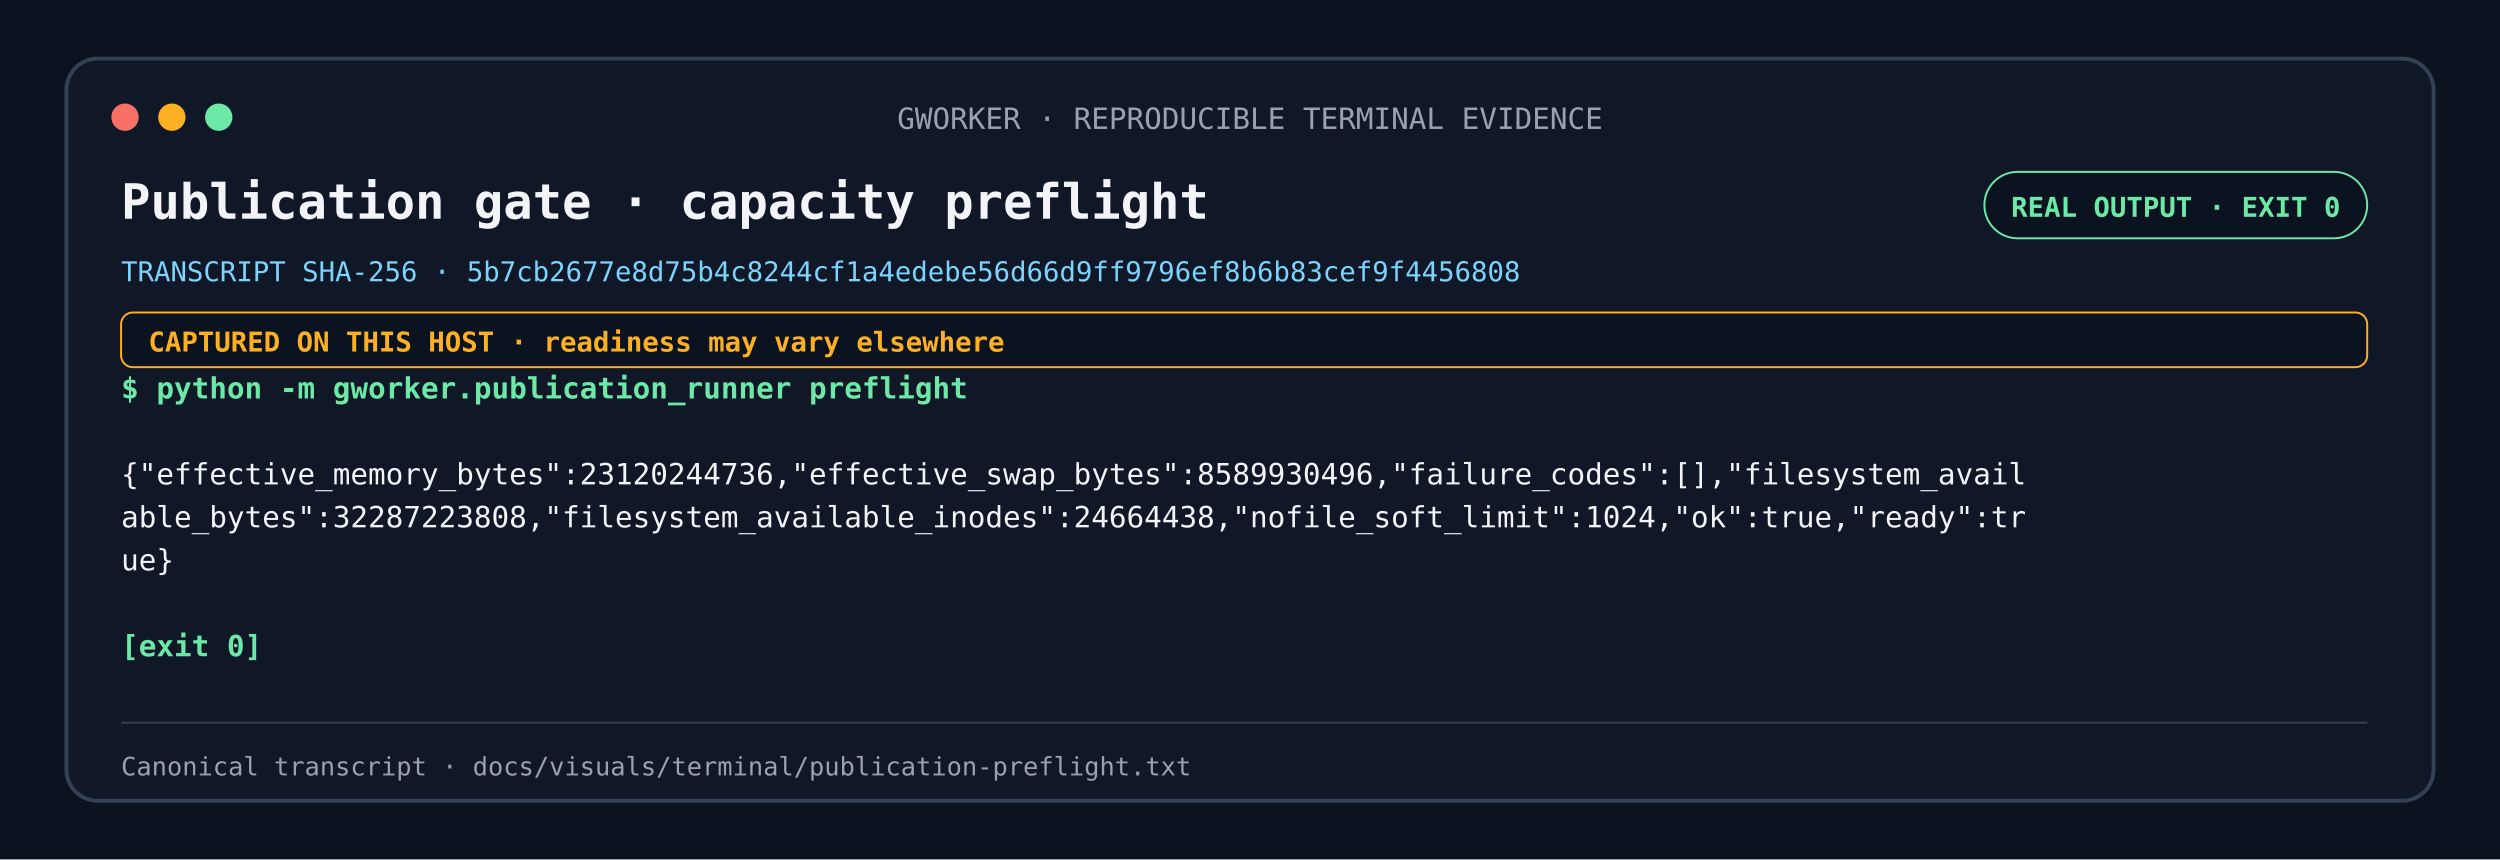
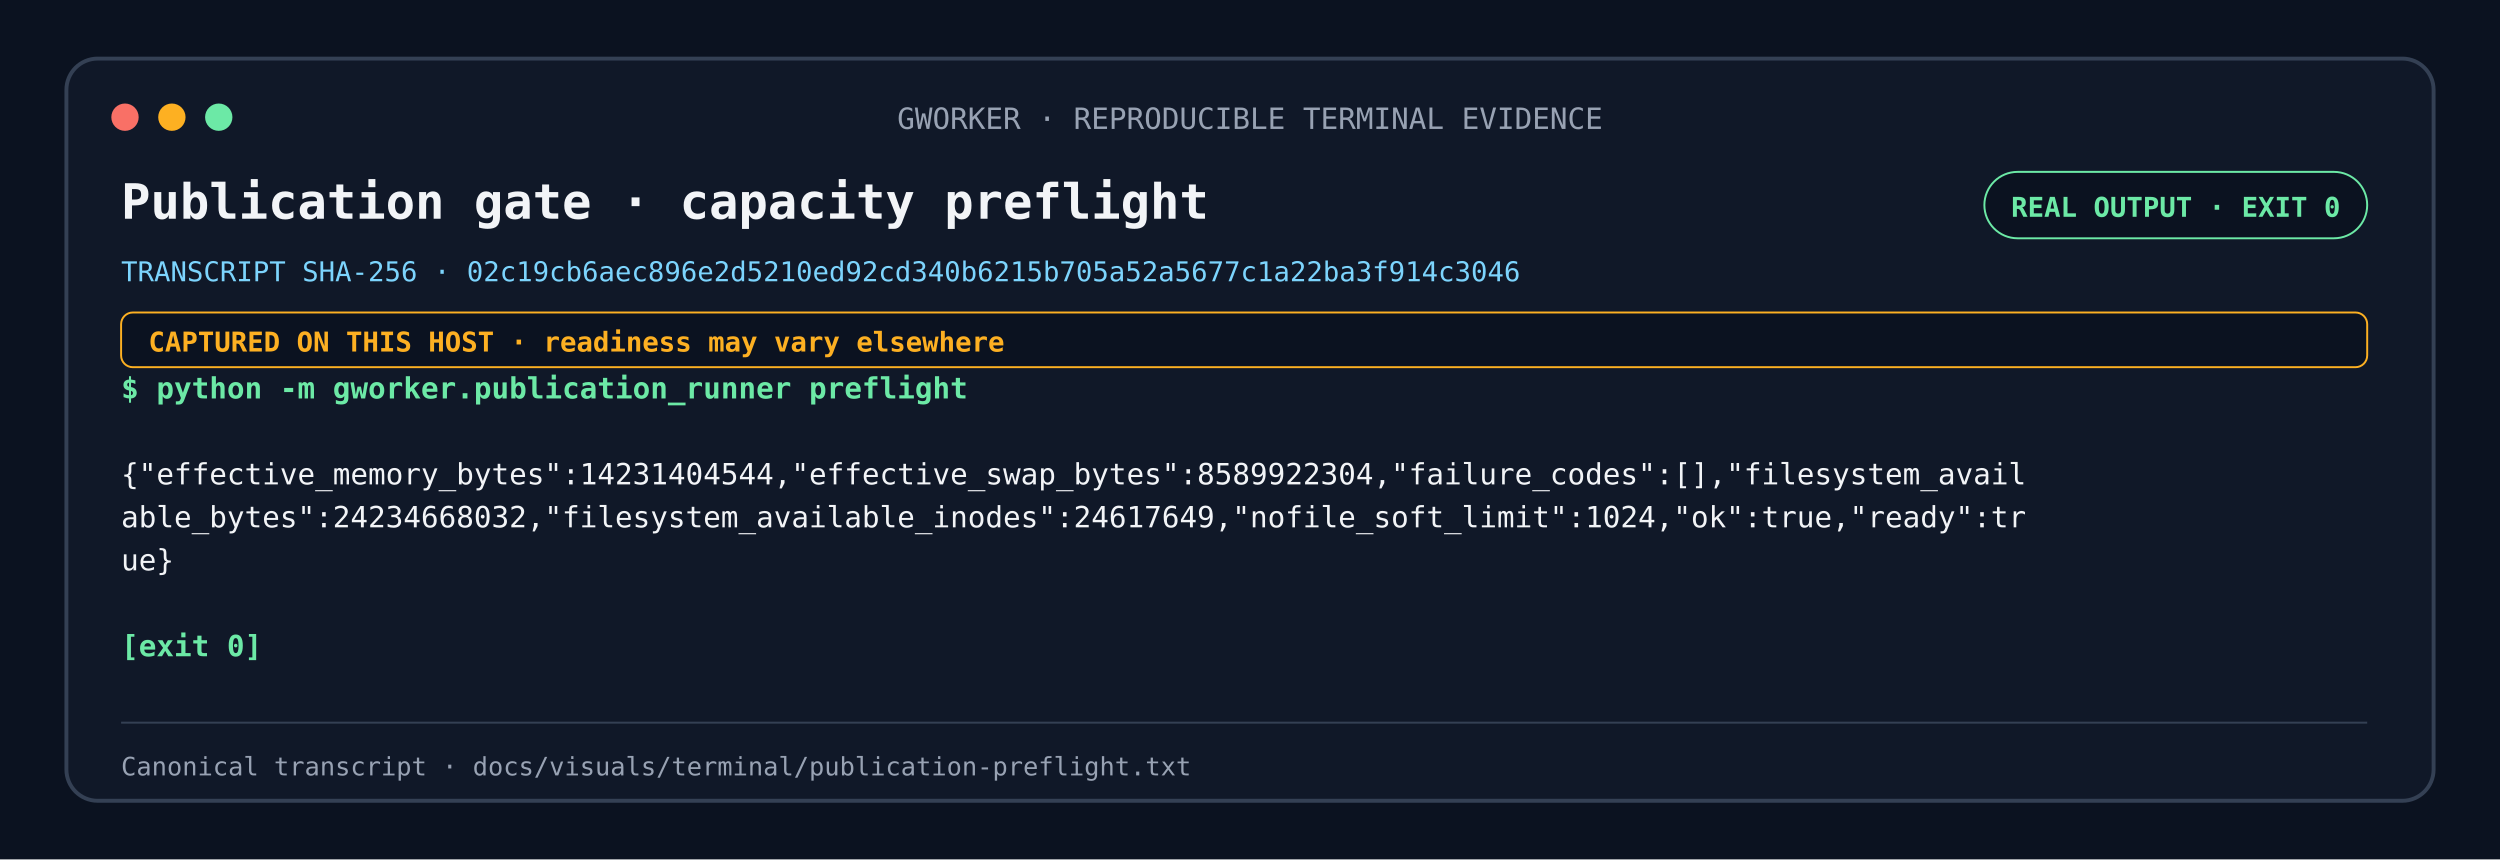
<svg xmlns="http://www.w3.org/2000/svg" width="1280" height="440" viewBox="0 0 1280 440" role="img" aria-labelledby="publication-preflight-title publication-preflight-description" data-capture-id="publication-preflight">
  <rect x="0" y="0" width="1280" height="440" fill="#0B1220" />
  <rect x="34" y="30" width="1212" height="380" rx="16" fill="#101828" stroke="#344054" stroke-width="2" />
  <circle cx="64" cy="60" r="7" fill="#F97066" />
  <circle cx="88" cy="60" r="7" fill="#FDB022" />
  <circle cx="112" cy="60" r="7" fill="#6CE9A6" />
  <text x="640" y="66" fill="#98A2B3" font-size="15" font-family="monospace" text-anchor="middle">GWORKER · REPRODUCIBLE TERMINAL EVIDENCE</text>
  <text x="62" y="112" fill="#F2F4F7" font-size="25" font-weight="700" font-family="monospace">Publication gate · capacity preflight</text>
  <rect x="1016" y="88" width="196" height="34" rx="17" fill="#0B1220" stroke="#6CE9A6" stroke-width="1" />
  <text x="1114" y="111" fill="#6CE9A6" font-size="14" font-weight="700" font-family="monospace" text-anchor="middle">REAL OUTPUT · EXIT 0</text>
-   <text x="62" y="144" fill="#7CD4FD" font-size="14" font-family="monospace">TRANSCRIPT SHA-256 · 5b7cb2677e8d75b4c8244cf1a4edebe56d66d9ff9796ef8b6b83cef9f4456808</text>
+   <text x="62" y="144" fill="#7CD4FD" font-size="14" font-family="monospace">TRANSCRIPT SHA-256 · 02c19cb6aec896e2d5210ed92cd340b6215b705a52a5677c1a22ba3f914c3046</text>
  <rect x="62" y="160" width="1150" height="28" rx="6" fill="#0B1220" stroke="#FDB022" stroke-width="1" />
  <text x="76" y="180" fill="#FDB022" font-size="14" font-weight="700" font-family="monospace">CAPTURED ON THIS HOST · readiness may vary elsewhere</text>
  <text x="62" y="204" fill="#6CE9A6" font-size="15" font-weight="700" font-family="monospace" xml:space="preserve">$ python -m gworker.publication_runner preflight</text>
  <text x="62" y="226" fill="#F2F4F7" font-size="15" font-weight="400" font-family="monospace" xml:space="preserve" />
-   <text x="62" y="248" fill="#F2F4F7" font-size="15" font-weight="400" font-family="monospace" xml:space="preserve">{"effective_memory_bytes":23120244736,"effective_swap_bytes":8589930496,"failure_codes":[],"filesystem_avail</text>
-   <text x="62" y="270" fill="#F2F4F7" font-size="15" font-weight="400" font-family="monospace" xml:space="preserve">able_bytes":32287223808,"filesystem_available_inodes":24664438,"nofile_soft_limit":1024,"ok":true,"ready":tr</text>
+   <text x="62" y="248" fill="#F2F4F7" font-size="15" font-weight="400" font-family="monospace" xml:space="preserve">{"effective_memory_bytes":14231404544,"effective_swap_bytes":8589922304,"failure_codes":[],"filesystem_avail</text>
+   <text x="62" y="270" fill="#F2F4F7" font-size="15" font-weight="400" font-family="monospace" xml:space="preserve">able_bytes":24234668032,"filesystem_available_inodes":24617649,"nofile_soft_limit":1024,"ok":true,"ready":tr</text>
  <text x="62" y="292" fill="#F2F4F7" font-size="15" font-weight="400" font-family="monospace" xml:space="preserve">ue}</text>
  <text x="62" y="314" fill="#F2F4F7" font-size="15" font-weight="400" font-family="monospace" xml:space="preserve" />
  <text x="62" y="336" fill="#6CE9A6" font-size="15" font-weight="700" font-family="monospace" xml:space="preserve">[exit 0]</text>
  <line x1="62" y1="370" x2="1212" y2="370" stroke="#344054" stroke-width="1" />
  <text x="62" y="397" fill="#98A2B3" font-size="13" font-family="monospace">Canonical transcript · docs/visuals/terminal/publication-preflight.txt</text>
</svg>
